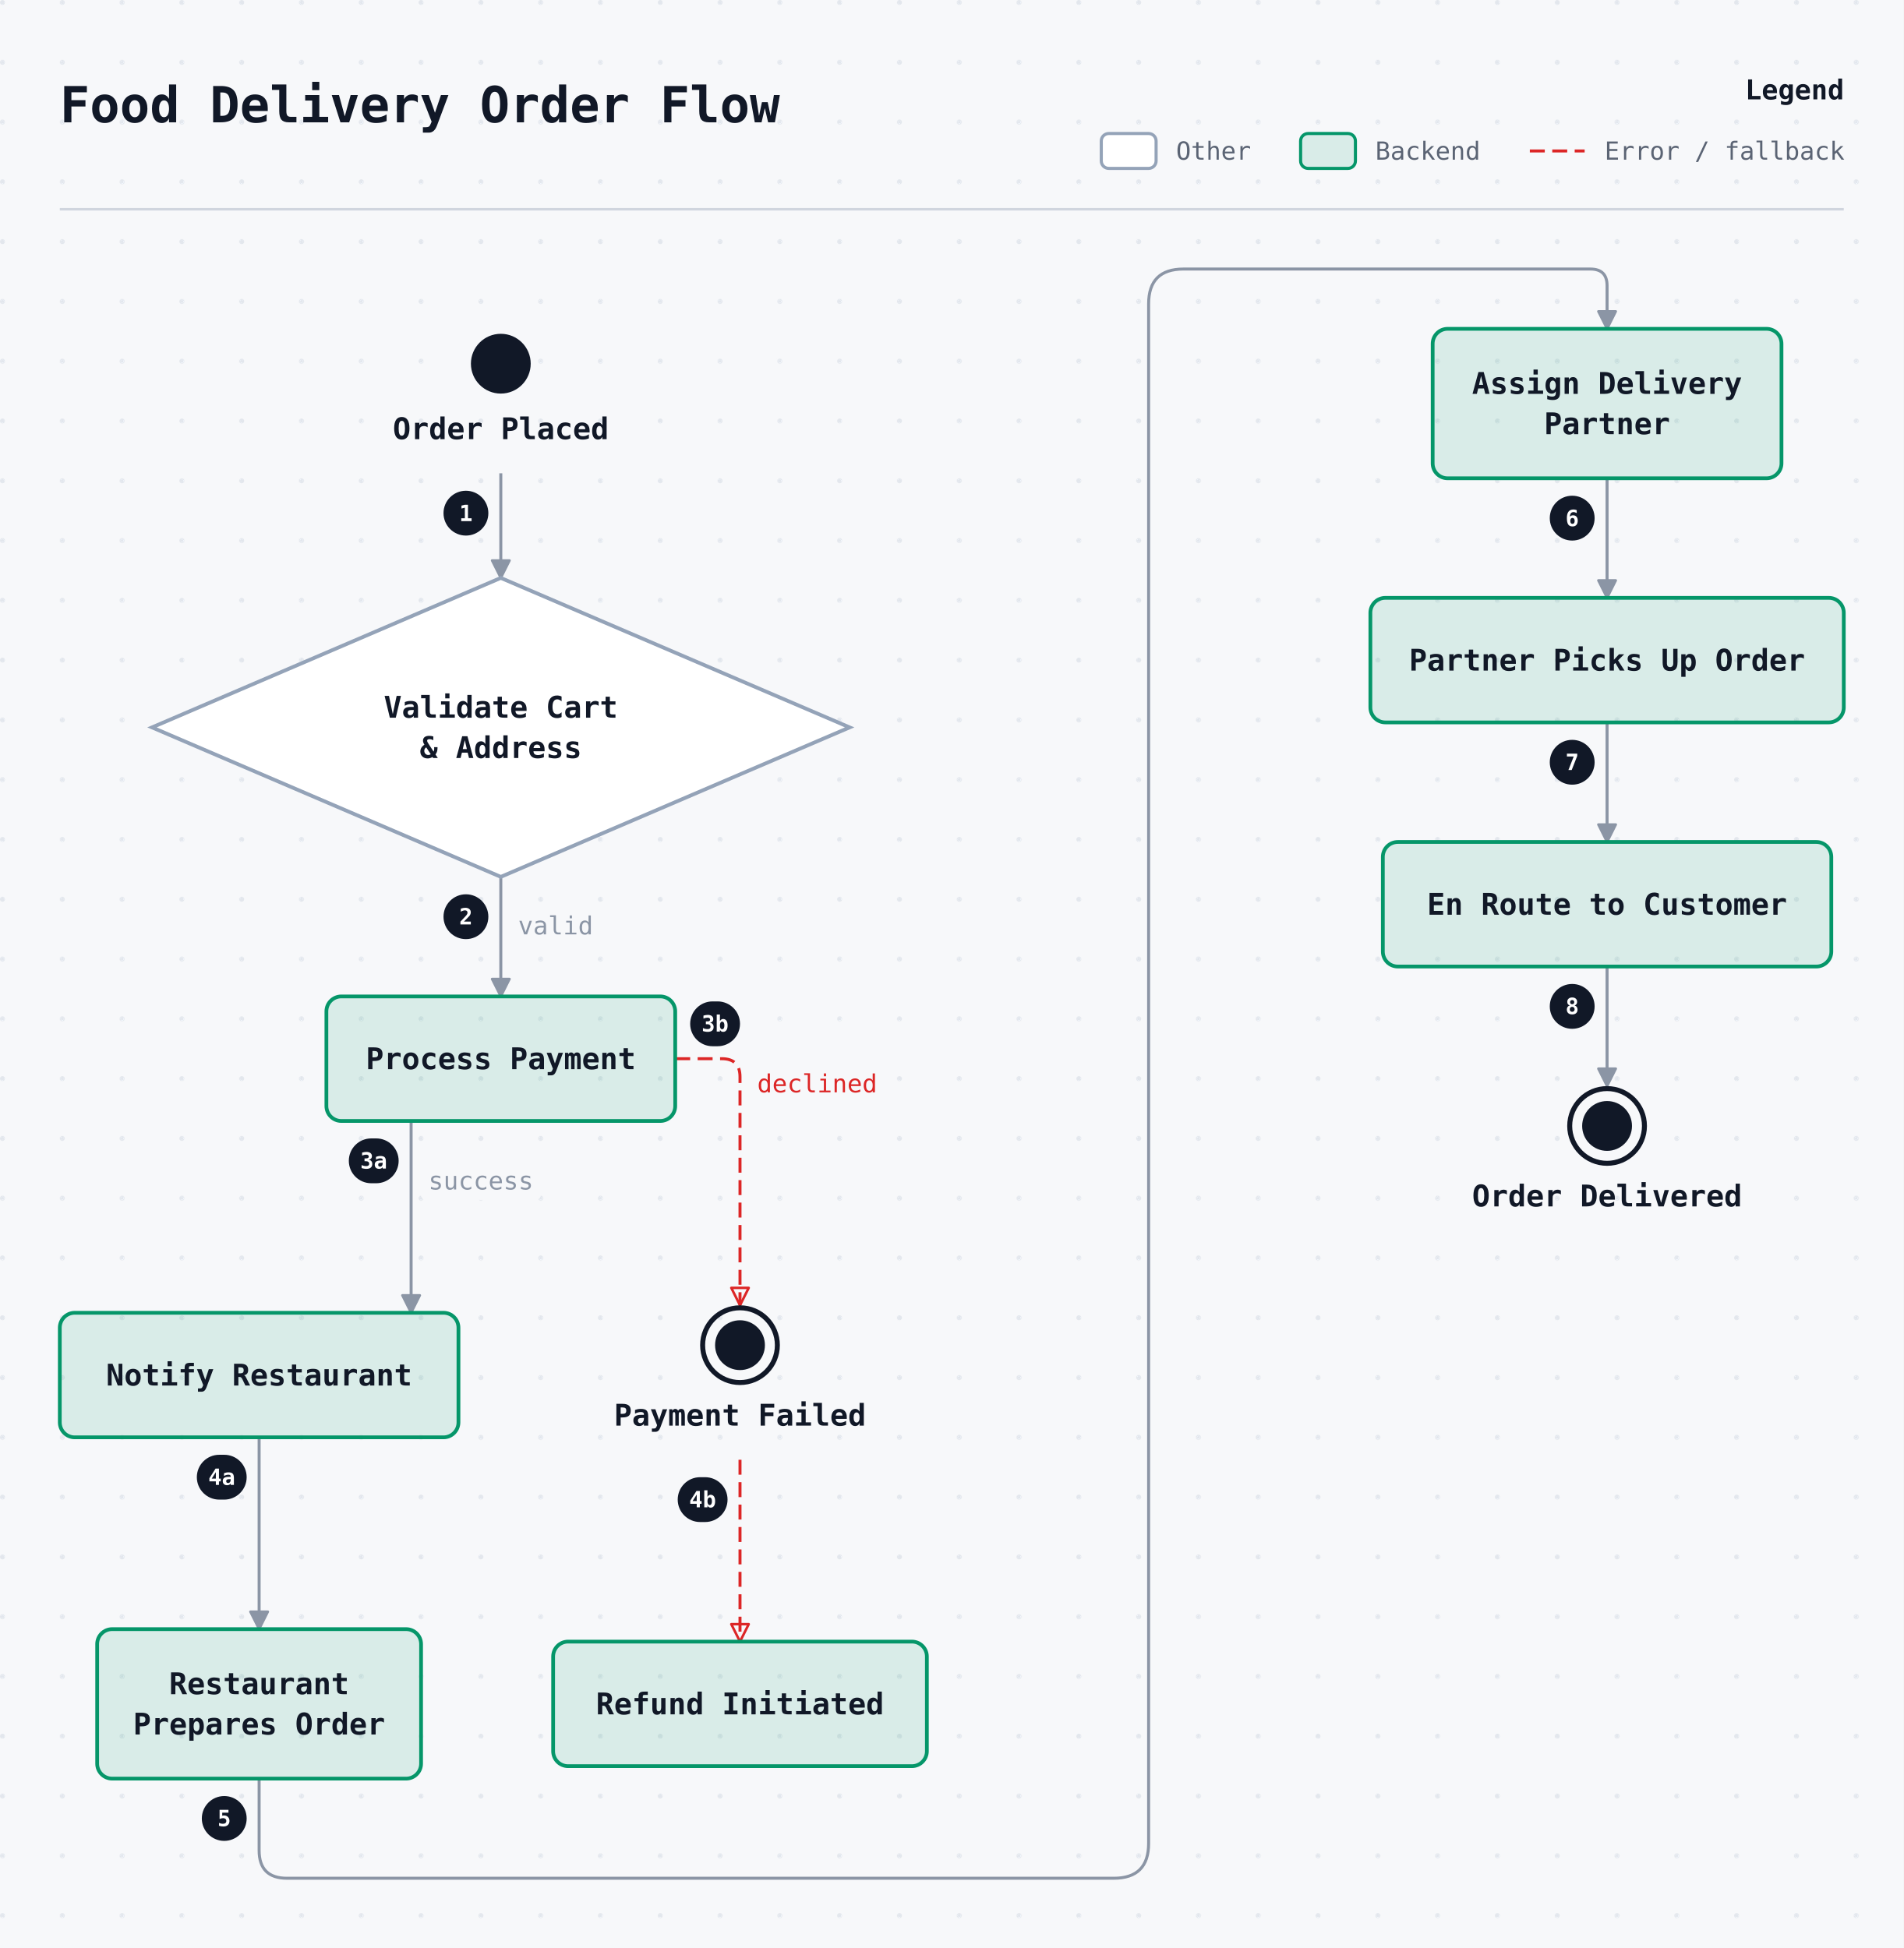
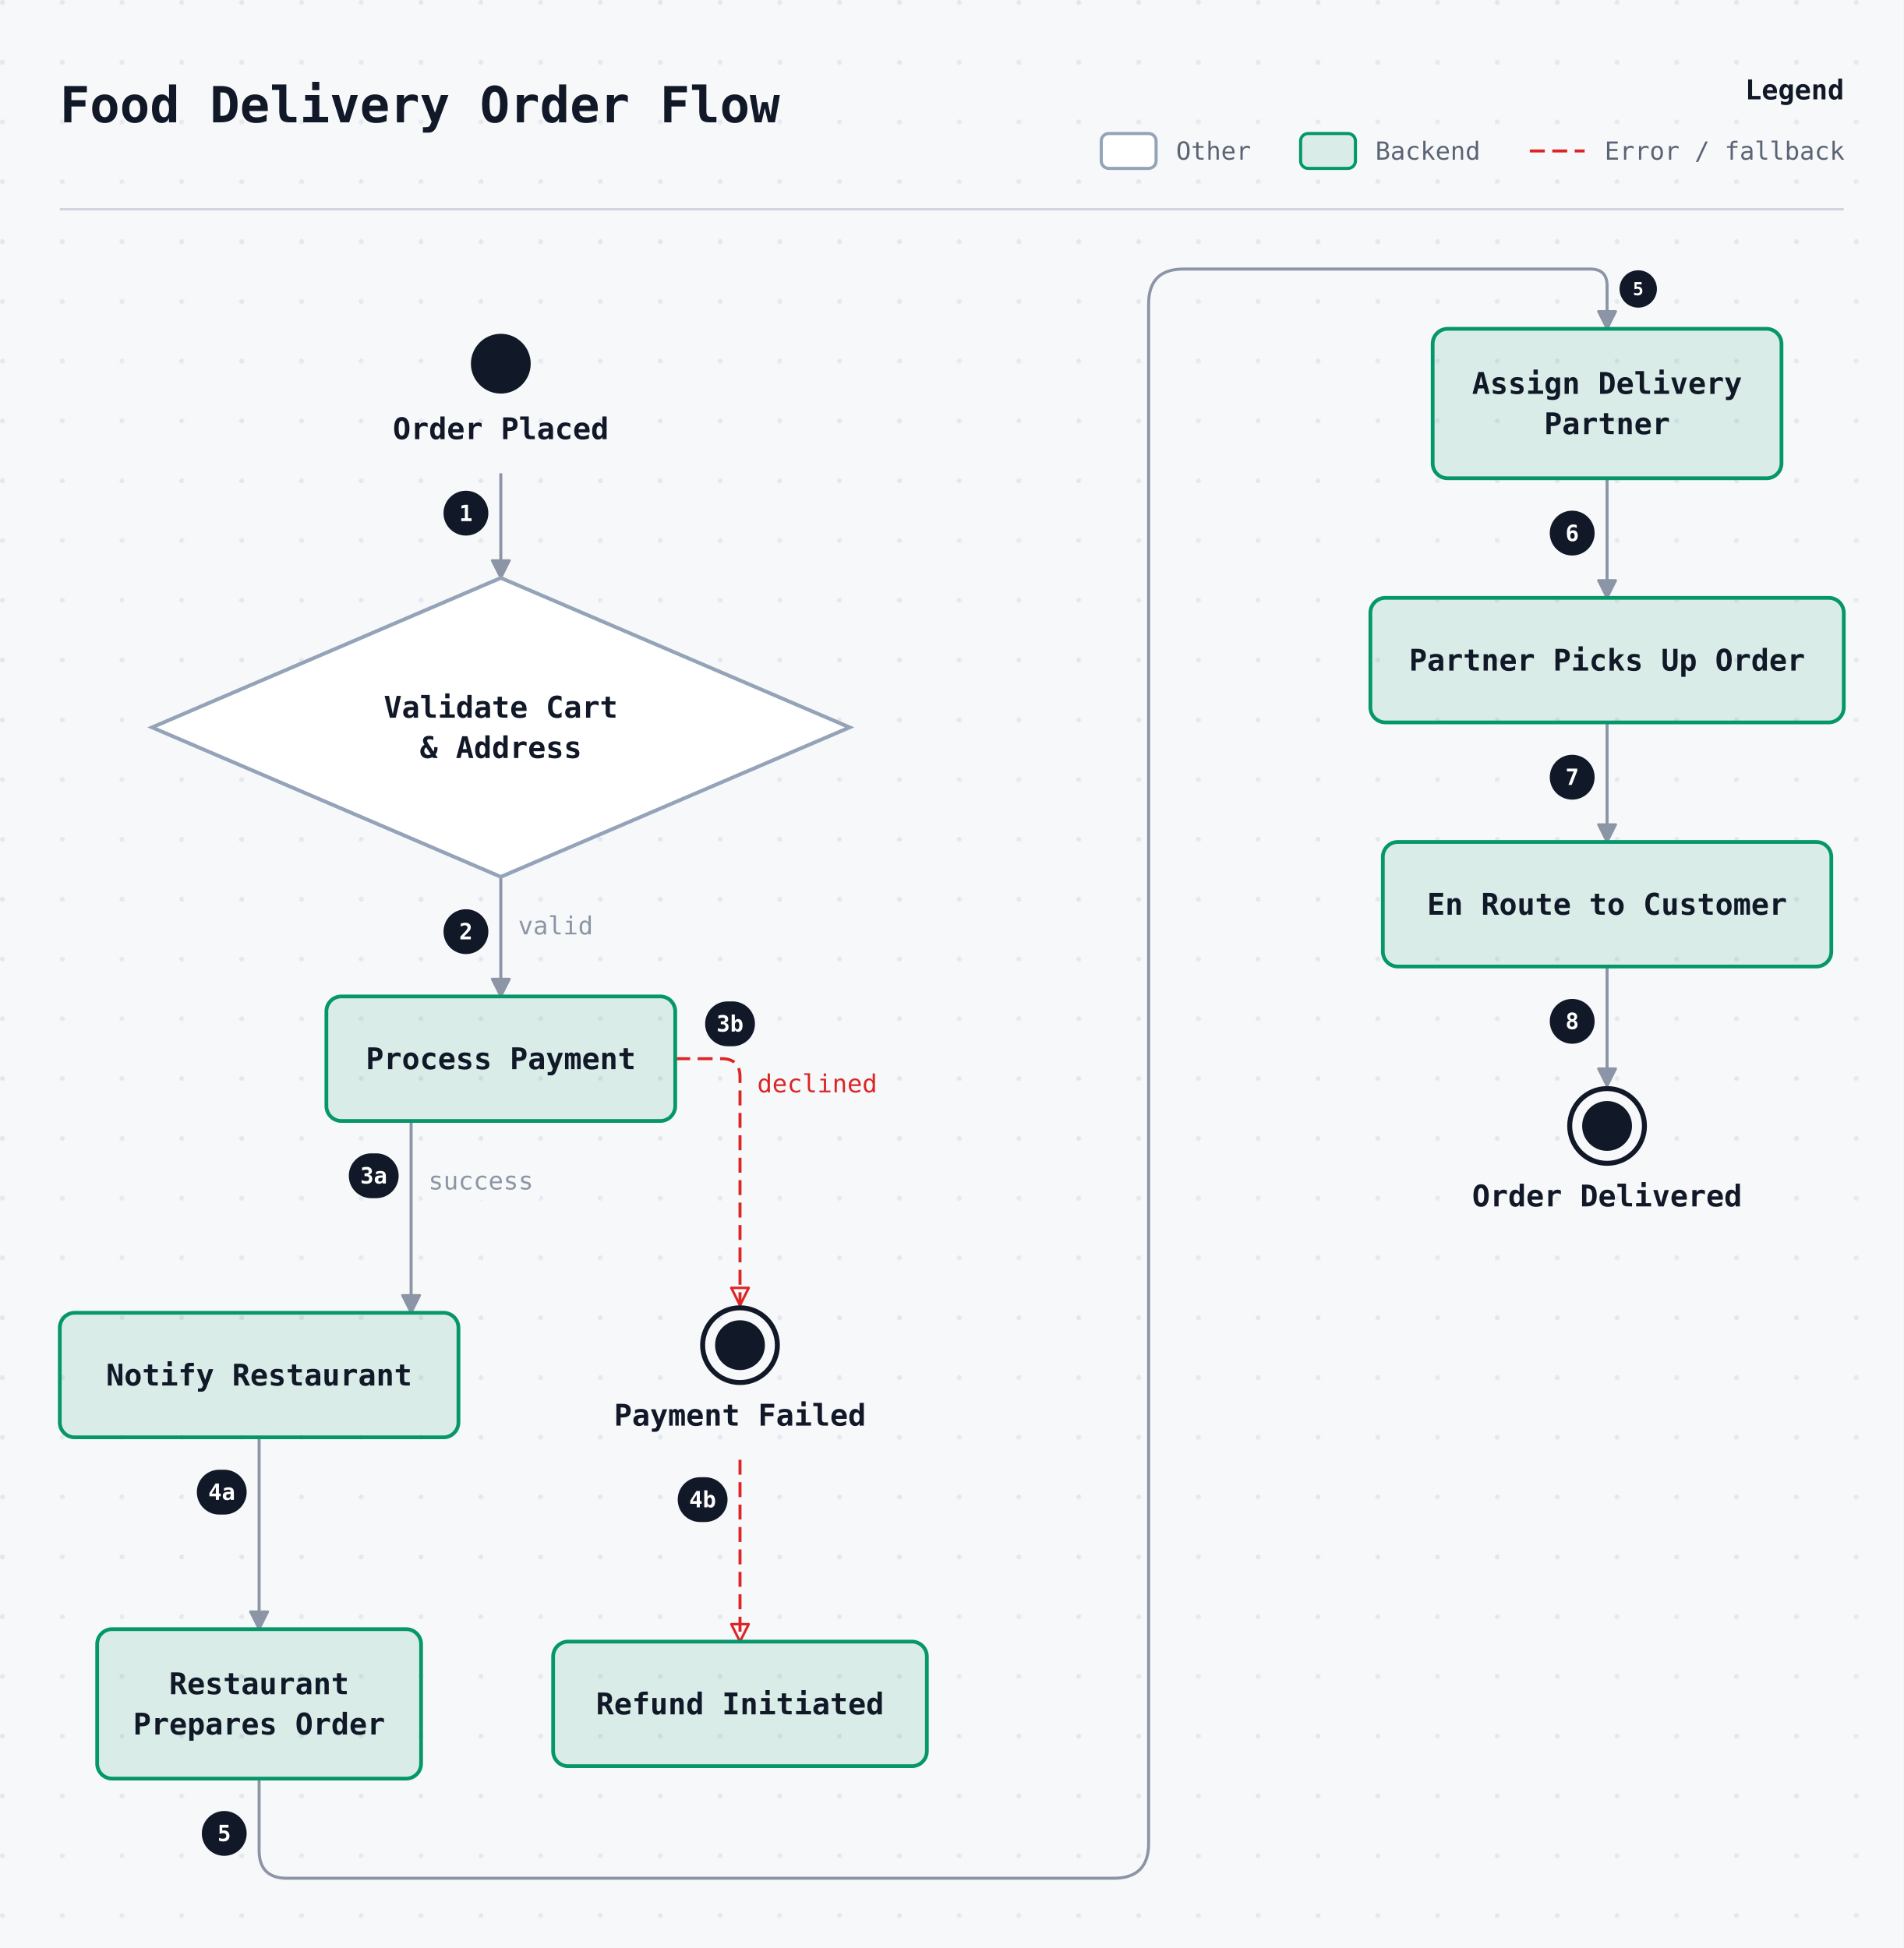
<svg xmlns="http://www.w3.org/2000/svg" version="1.1" width="764" height="782" viewBox="0 0 764 782" font-family="JetBrains Mono, ui-monospace, SFMono-Regular, Menlo, Consolas, monospace">
  <defs>
    <pattern id="canvas-grid" width="24" height="24" patternUnits="userSpaceOnUse">
      <circle cx="1" cy="1" r="1" fill="#e3e7ed" />
    </pattern>
    <marker id="marker-arrow-0" viewBox="-1 -1 9 9" refX="7" refY="3.5" markerWidth="9" markerHeight="9" markerUnits="userSpaceOnUse" orient="auto-start-reverse">
      <path d="M0 0 L7 3.5 L0 7 Z" fill="#8b95a5" stroke="#8b95a5" stroke-width="1" stroke-linejoin="round" />
    </marker>
    <marker id="marker-uml-triangle-1" viewBox="-1 -1 9 9" refX="7" refY="3.5" markerWidth="9" markerHeight="9" markerUnits="userSpaceOnUse" orient="auto-start-reverse">
      <path d="M0 0 L7 3.5 L0 7 Z" fill="none" stroke="#dc2626" stroke-width="1" stroke-linejoin="round" />
    </marker>
  </defs>
  <rect width="100%" height="100%" fill="#f7f8fa" />
  <rect width="100%" height="100%" fill="url(#canvas-grid)" />
  <text x="24.0" y="49.1" text-anchor="start" font-size="20" font-weight="bold" fill="#111827">Food Delivery Order Flow</text>
  <path d="M 201.0 190.0 L 201.0 232.0" fill="none" stroke="#8b95a5" stroke-width="1.2" marker-end="url(#marker-arrow-0)" />
  <path d="M 201.0 352.0 L 201.0 400.0" fill="none" stroke="#8b95a5" stroke-width="1.2" marker-end="url(#marker-arrow-0)" />
  <path d="M 165.0 450.0 L 165.0 527.0" fill="none" stroke="#8b95a5" stroke-width="1.2" marker-end="url(#marker-arrow-0)" />
  <path d="M 271.0 425.0 L 289.7 425.0 Q 297.0 425.0 297.0 432.3 L 297.0 524.0" fill="none" stroke="#dc2626" stroke-width="1.2" stroke-dasharray="6 3" marker-end="url(#marker-uml-triangle-1)" />
  <path d="M 297.0 586.0 L 297.0 659.0" fill="none" stroke="#dc2626" stroke-width="1.2" stroke-dasharray="6 3" marker-end="url(#marker-uml-triangle-1)" />
  <path d="M 104.0 577.0 L 104.0 654.0" fill="none" stroke="#8b95a5" stroke-width="1.2" marker-end="url(#marker-arrow-0)" />
  <path d="M 104.0 714.0 L 104.0 742.8 Q 104.0 754.0 115.2 754.0 L 447.0 754.0 Q 461.0 754.0 461.0 740.0 L 461.0 122.0 Q 461.0 108.0 475.0 108.0 L 638.3 108.0 Q 645.0 108.0 645.0 114.7 L 645.0 132.0" fill="none" stroke="#8b95a5" stroke-width="1.2" marker-end="url(#marker-arrow-0)" />
  <path d="M 645.0 192.0 L 645.0 240.0" fill="none" stroke="#8b95a5" stroke-width="1.2" marker-end="url(#marker-arrow-0)" />
  <path d="M 645.0 290.0 L 645.0 338.0" fill="none" stroke="#8b95a5" stroke-width="1.2" marker-end="url(#marker-arrow-0)" />
  <path d="M 645.0 388.0 L 645.0 436.0" fill="none" stroke="#8b95a5" stroke-width="1.2" marker-end="url(#marker-arrow-0)" />
  <circle cx="201.0" cy="146.0" r="12.0" fill="#111827" />
  <text x="201.0" y="176.3" text-anchor="middle" font-size="12" font-weight="bold" fill="#111827">
    <tspan>Order Placed</tspan>
  </text>
  <path fill="#ffffff" fill-opacity="1.000" stroke="#94a3b8" stroke-width="1.5" d="M 201.0 232.0 L 341.0 292.0 L 201.0 352.0 L 61.0 292.0 Z" />
  <text x="201.0" y="288.1" text-anchor="middle" font-size="12" font-weight="bold" fill="#111827">
    <tspan>Validate Cart</tspan>
  </text>
  <text x="201.0" y="304.3" text-anchor="middle" font-size="12" font-weight="bold" fill="#111827">
    <tspan>&amp; Address</tspan>
  </text>
  <rect fill="#059669" fill-opacity="0.122" stroke="#059669" stroke-width="1.5" x="131.0" y="400.0" width="140.0" height="50.0" rx="6.0" />
  <text x="201.0" y="429.2" text-anchor="middle" font-size="12" font-weight="bold" fill="#111827">
    <tspan>Process Payment</tspan>
  </text>
  <rect fill="#059669" fill-opacity="0.122" stroke="#059669" stroke-width="1.5" x="24.0" y="527.0" width="160.0" height="50.0" rx="6.0" />
  <text x="104.0" y="556.2" text-anchor="middle" font-size="12" font-weight="bold" fill="#111827">
    <tspan>Notify Restaurant</tspan>
  </text>
  <rect fill="#059669" fill-opacity="0.122" stroke="#059669" stroke-width="1.5" x="39.0" y="654.0" width="130.0" height="60.0" rx="6.0" />
  <text x="104.0" y="680.1" text-anchor="middle" font-size="12" font-weight="bold" fill="#111827">
    <tspan>Restaurant</tspan>
  </text>
  <text x="104.0" y="696.3" text-anchor="middle" font-size="12" font-weight="bold" fill="#111827">
    <tspan>Prepares Order</tspan>
  </text>
  <rect fill="#059669" fill-opacity="0.122" stroke="#059669" stroke-width="1.5" x="575.0" y="132.0" width="140.0" height="60.0" rx="6.0" />
  <text x="645.0" y="158.1" text-anchor="middle" font-size="12" font-weight="bold" fill="#111827">
    <tspan>Assign Delivery</tspan>
  </text>
  <text x="645.0" y="174.3" text-anchor="middle" font-size="12" font-weight="bold" fill="#111827">
    <tspan>Partner</tspan>
  </text>
  <rect fill="#059669" fill-opacity="0.122" stroke="#059669" stroke-width="1.5" x="550.0" y="240.0" width="190.0" height="50.0" rx="6.0" />
  <text x="645.0" y="269.2" text-anchor="middle" font-size="12" font-weight="bold" fill="#111827">
    <tspan>Partner Picks Up Order</tspan>
  </text>
  <rect fill="#059669" fill-opacity="0.122" stroke="#059669" stroke-width="1.5" x="555.0" y="338.0" width="180.0" height="50.0" rx="6.0" />
  <text x="645.0" y="367.2" text-anchor="middle" font-size="12" font-weight="bold" fill="#111827">
    <tspan>En Route to Customer</tspan>
  </text>
  <circle cx="645.0" cy="452.0" r="15.0" fill="none" stroke="#111827" stroke-width="2" />
  <circle cx="645.0" cy="452.0" r="10.0" fill="#111827" />
  <text x="645.0" y="484.3" text-anchor="middle" font-size="12" font-weight="bold" fill="#111827">
    <tspan>Order Delivered</tspan>
  </text>
  <circle cx="297.0" cy="540.0" r="15.0" fill="none" stroke="#111827" stroke-width="2" />
  <circle cx="297.0" cy="540.0" r="10.0" fill="#111827" />
  <text x="297.0" y="572.3" text-anchor="middle" font-size="12" font-weight="bold" fill="#111827">
    <tspan>Payment Failed</tspan>
  </text>
  <rect fill="#059669" fill-opacity="0.122" stroke="#059669" stroke-width="1.5" x="222.0" y="659.0" width="150.0" height="50.0" rx="6.0" />
  <text x="297.0" y="688.2" text-anchor="middle" font-size="12" font-weight="bold" fill="#111827">
    <tspan>Refund Initiated</tspan>
  </text>
  <rect x="205.0" y="363.9" width="36.0" height="15.5" rx="2" fill="#f7f8fa" />
  <text x="223.0" y="375.1" text-anchor="middle" font-size="10" fill="#8b95a5">valid</text>
  <rect x="169.0" y="466.2" width="48.0" height="15.5" rx="2" fill="#f7f8fa" />
  <text x="193.0" y="477.5" text-anchor="middle" font-size="10" fill="#8b95a5">success</text>
  <rect x="301.0" y="427.2" width="54.0" height="15.5" rx="2" fill="#f7f8fa" />
  <text x="328.0" y="438.5" text-anchor="middle" font-size="10" fill="#dc2626">declined</text>
  <rect x="178.0" y="197.0" width="18.0" height="18.0" rx="9.0" fill="#111827" />
  <text x="187.0" y="209.2" text-anchor="middle" font-size="9" font-weight="bold" fill="#ffffff">1</text>
-   <rect x="178.0" y="359.0" width="18.0" height="18.0" rx="9.0" fill="#111827" />
-   <text x="187.0" y="371.1" text-anchor="middle" font-size="9" font-weight="bold" fill="#ffffff">2</text>
-   <rect x="140.0" y="457.0" width="20.0" height="18.0" rx="9.0" fill="#111827" />
-   <text x="150.0" y="469.1" text-anchor="middle" font-size="9" font-weight="bold" fill="#ffffff">3a</text>
-   <rect x="277.0" y="402.0" width="20.0" height="18.0" rx="9.0" fill="#111827" />
-   <text x="287.0" y="414.1" text-anchor="middle" font-size="9" font-weight="bold" fill="#ffffff">3b</text>
+   <rect x="178.0" y="365.0" width="18.0" height="18.0" rx="9.0" fill="#111827" />
+   <text x="187.0" y="377.1" text-anchor="middle" font-size="9" font-weight="bold" fill="#ffffff">2</text>
+   <rect x="140.0" y="463.0" width="20.0" height="18.0" rx="9.0" fill="#111827" />
+   <text x="150.0" y="475.1" text-anchor="middle" font-size="9" font-weight="bold" fill="#ffffff">3a</text>
+   <rect x="283.0" y="402.0" width="20.0" height="18.0" rx="9.0" fill="#111827" />
+   <text x="293.0" y="414.1" text-anchor="middle" font-size="9" font-weight="bold" fill="#ffffff">3b</text>
  <rect x="272.0" y="593.0" width="20.0" height="18.0" rx="9.0" fill="#111827" />
  <text x="282.0" y="605.1" text-anchor="middle" font-size="9" font-weight="bold" fill="#ffffff">4b</text>
-   <rect x="79.0" y="584.0" width="20.0" height="18.0" rx="9.0" fill="#111827" />
-   <text x="89.0" y="596.1" text-anchor="middle" font-size="9" font-weight="bold" fill="#ffffff">4a</text>
-   <rect x="81.0" y="721.0" width="18.0" height="18.0" rx="9.0" fill="#111827" />
-   <text x="90.0" y="733.1" text-anchor="middle" font-size="9" font-weight="bold" fill="#ffffff">5</text>
-   <rect x="622.0" y="199.0" width="18.0" height="18.0" rx="9.0" fill="#111827" />
-   <text x="631.0" y="211.2" text-anchor="middle" font-size="9" font-weight="bold" fill="#ffffff">6</text>
-   <rect x="622.0" y="297.0" width="18.0" height="18.0" rx="9.0" fill="#111827" />
-   <text x="631.0" y="309.1" text-anchor="middle" font-size="9" font-weight="bold" fill="#ffffff">7</text>
-   <rect x="622.0" y="395.0" width="18.0" height="18.0" rx="9.0" fill="#111827" />
-   <text x="631.0" y="407.1" text-anchor="middle" font-size="9" font-weight="bold" fill="#ffffff">8</text>
+   <rect x="79.0" y="590.0" width="20.0" height="18.0" rx="9.0" fill="#111827" />
+   <text x="89.0" y="602.1" text-anchor="middle" font-size="9" font-weight="bold" fill="#ffffff">4a</text>
+   <rect x="81.0" y="727.0" width="18.0" height="18.0" rx="9.0" fill="#111827" />
+   <text x="90.0" y="739.1" text-anchor="middle" font-size="9" font-weight="bold" fill="#ffffff">5</text>
+   <rect x="650.0" y="108.5" width="15.0" height="15.0" rx="7.5" fill="#111827" />
+   <text x="657.5" y="118.5" text-anchor="middle" font-size="7.2" font-weight="bold" fill="#ffffff">5</text>
+   <rect x="622.0" y="205.0" width="18.0" height="18.0" rx="9.0" fill="#111827" />
+   <text x="631.0" y="217.2" text-anchor="middle" font-size="9" font-weight="bold" fill="#ffffff">6</text>
+   <rect x="622.0" y="303.0" width="18.0" height="18.0" rx="9.0" fill="#111827" />
+   <text x="631.0" y="315.1" text-anchor="middle" font-size="9" font-weight="bold" fill="#ffffff">7</text>
+   <rect x="622.0" y="401.0" width="18.0" height="18.0" rx="9.0" fill="#111827" />
+   <text x="631.0" y="413.1" text-anchor="middle" font-size="9" font-weight="bold" fill="#ffffff">8</text>
  <text x="700.4" y="39.9" font-size="11" font-weight="bold" fill="#111827">Legend</text>
  <rect x="442.0" y="53.6" width="22" height="14" rx="3" fill="#ffffff" fill-opacity="1.000" stroke="#94a3b8" stroke-width="1.25" />
  <text x="472.0" y="64.1" font-size="10" fill="#5b6474">Other</text>
  <rect x="522.0" y="53.6" width="22" height="14" rx="3" fill="#059669" fill-opacity="0.122" stroke="#059669" stroke-width="1.25" />
  <text x="552.0" y="64.1" font-size="10" fill="#5b6474">Backend</text>
  <line x1="614.0" y1="60.6" x2="636.0" y2="60.6" stroke="#dc2626" stroke-width="1.2" stroke-dasharray="6 3" />
  <text x="644.0" y="64.1" font-size="10" fill="#5b6474">Error / fallback</text>
  <line x1="24.0" y1="84.0" x2="740.0" y2="84.0" stroke="#d0d5de" stroke-width="1" />
</svg>
